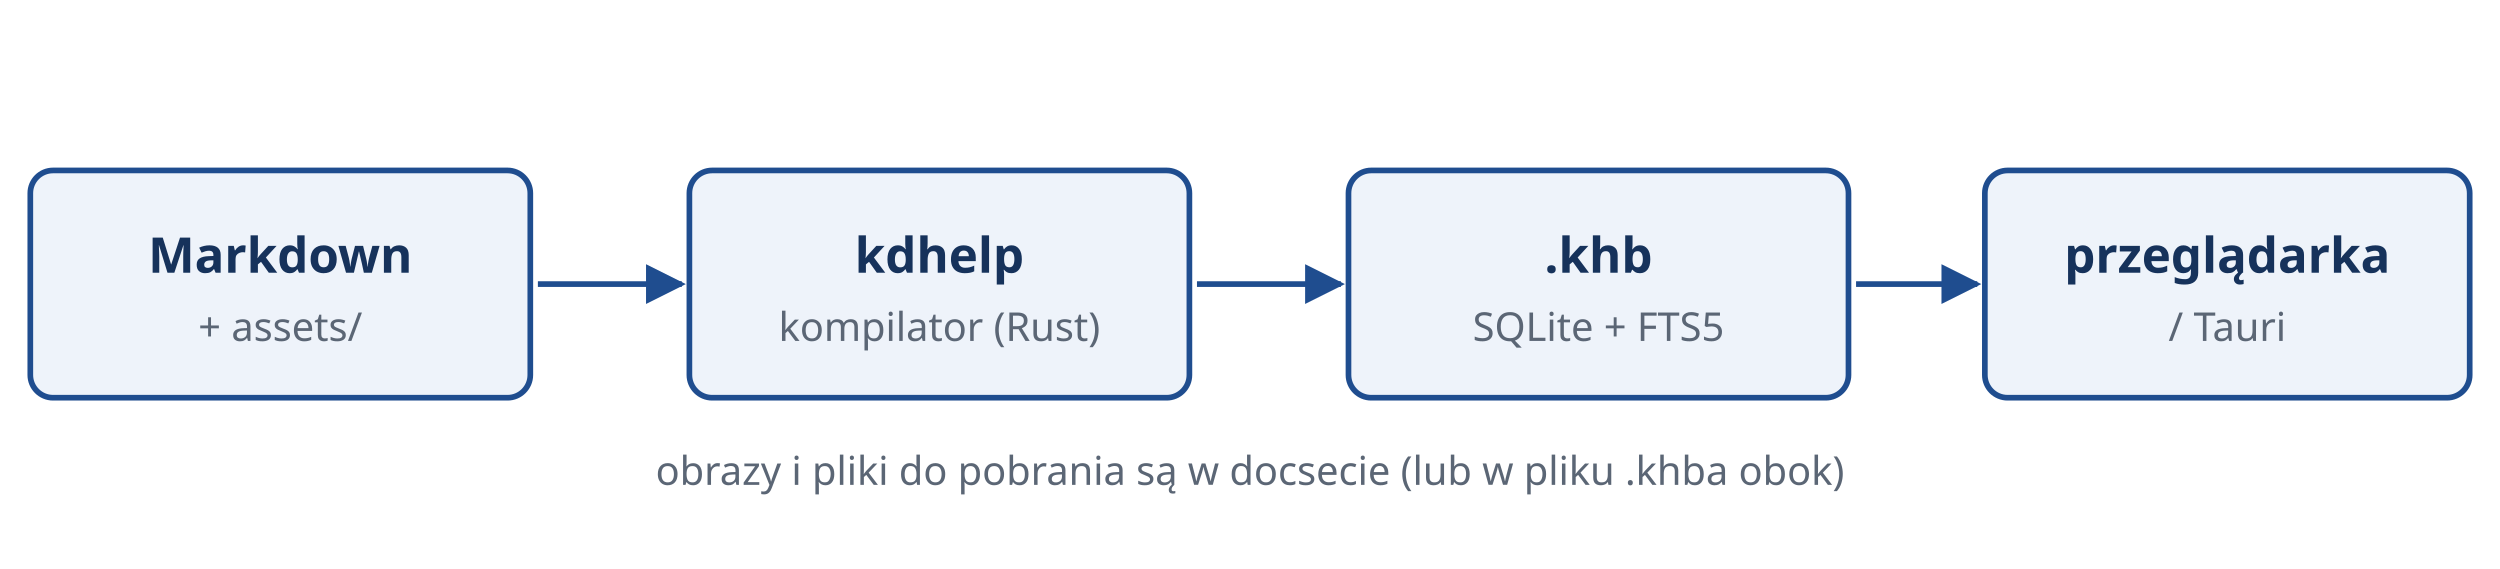
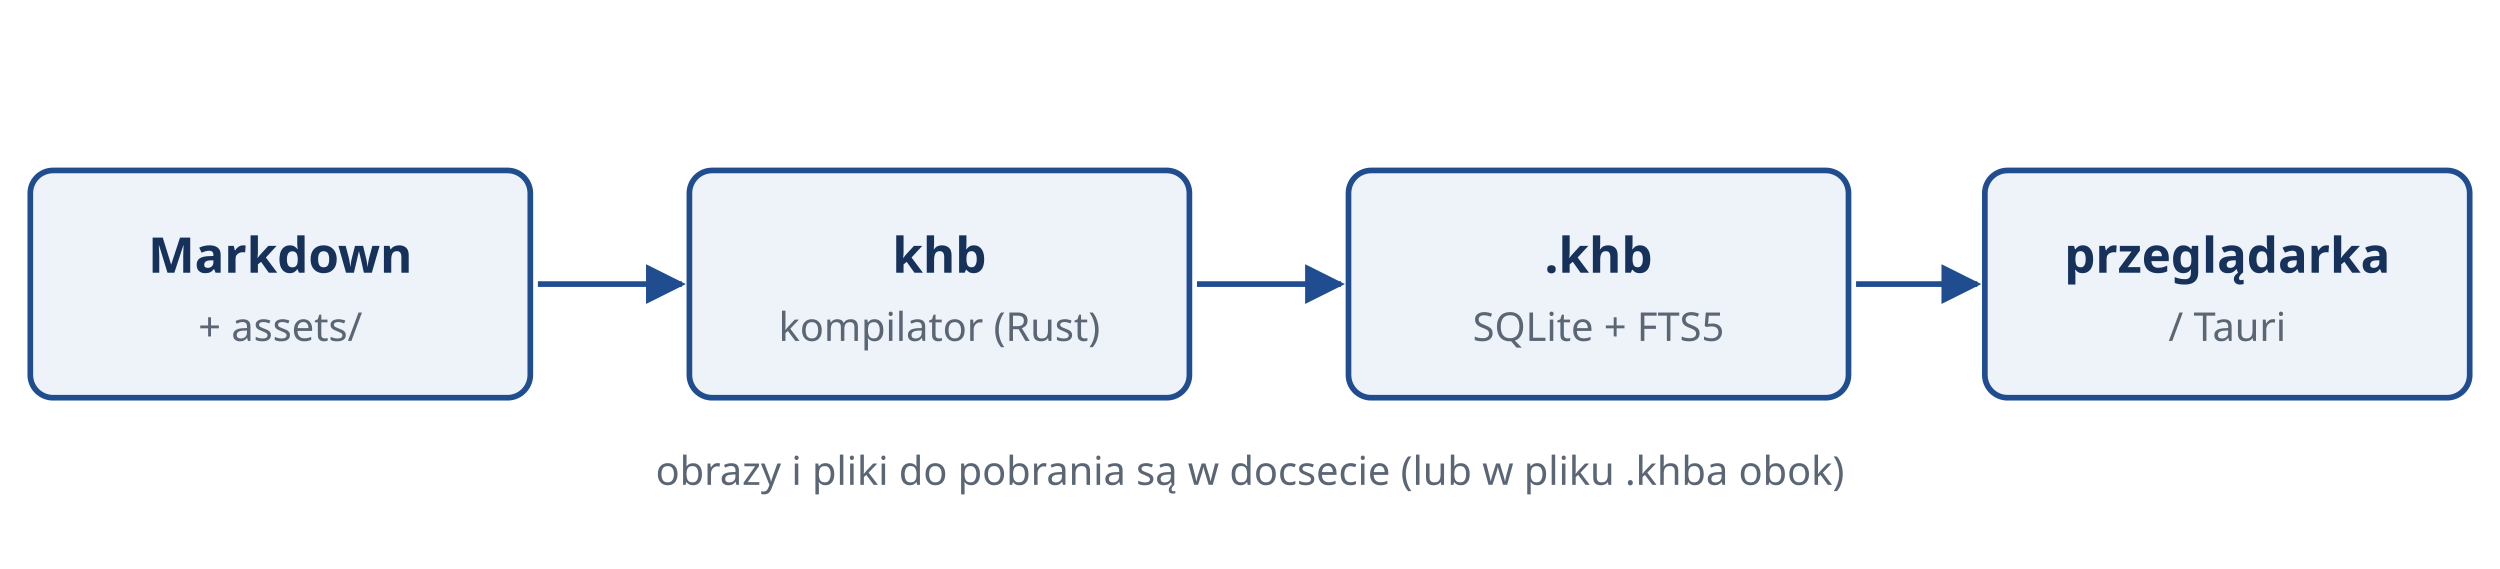
<svg xmlns="http://www.w3.org/2000/svg" viewBox="0 0 660 150" width="660" height="150" font-family="Tahoma, Segoe UI, sans-serif">
  <defs>
    <marker id="arrow" viewBox="0 0 10 10" refX="9" refY="5" markerWidth="7" markerHeight="7" orient="auto-start-reverse">
      <path d="M0 0 L10 5 L0 10 z" fill="#1f4d8f" />
    </marker>
    <style>
      .box { fill: #eef3fa; stroke: #1f4d8f; stroke-width: 1.5; }
      .t { fill: #16325b; font-size: 13px; font-weight: bold; text-anchor: middle; }
      .s { fill: #5b6675; font-size: 10.5px; text-anchor: middle; }
      .a { stroke: #1f4d8f; stroke-width: 1.5; marker-end: url(#arrow); }
    </style>
  </defs>
  <rect class="box" x="8" y="45" width="132" height="60" rx="6" />
  <text class="t" x="74" y="72">Markdown</text>
  <text class="s" x="74" y="90">+ assets/</text>
  <rect class="box" x="182" y="45" width="132" height="60" rx="6" />
-   <text class="t" x="248" y="72">kdhelp</text>
+   <text class="t" x="248" y="72">khb</text>
  <text class="s" x="248" y="90">kompilator (Rust)</text>
  <rect class="box" x="356" y="45" width="132" height="60" rx="6" />
  <text class="t" x="422" y="72">.khb</text>
  <text class="s" x="422" y="90">SQLite + FTS5</text>
  <rect class="box" x="524" y="45" width="128" height="60" rx="6" />
  <text class="t" x="588" y="72">przeglądarka</text>
  <text class="s" x="588" y="90">/ Tauri</text>
  <line class="a" x1="142" y1="75" x2="180" y2="75" />
  <line class="a" x1="316" y1="75" x2="354" y2="75" />
  <line class="a" x1="490" y1="75" x2="522" y2="75" />
  <text class="s" x="330" y="128" font-size="10">obrazy i pliki do pobrania są w docsecie (lub w pliku .khba obok)</text>
</svg>
